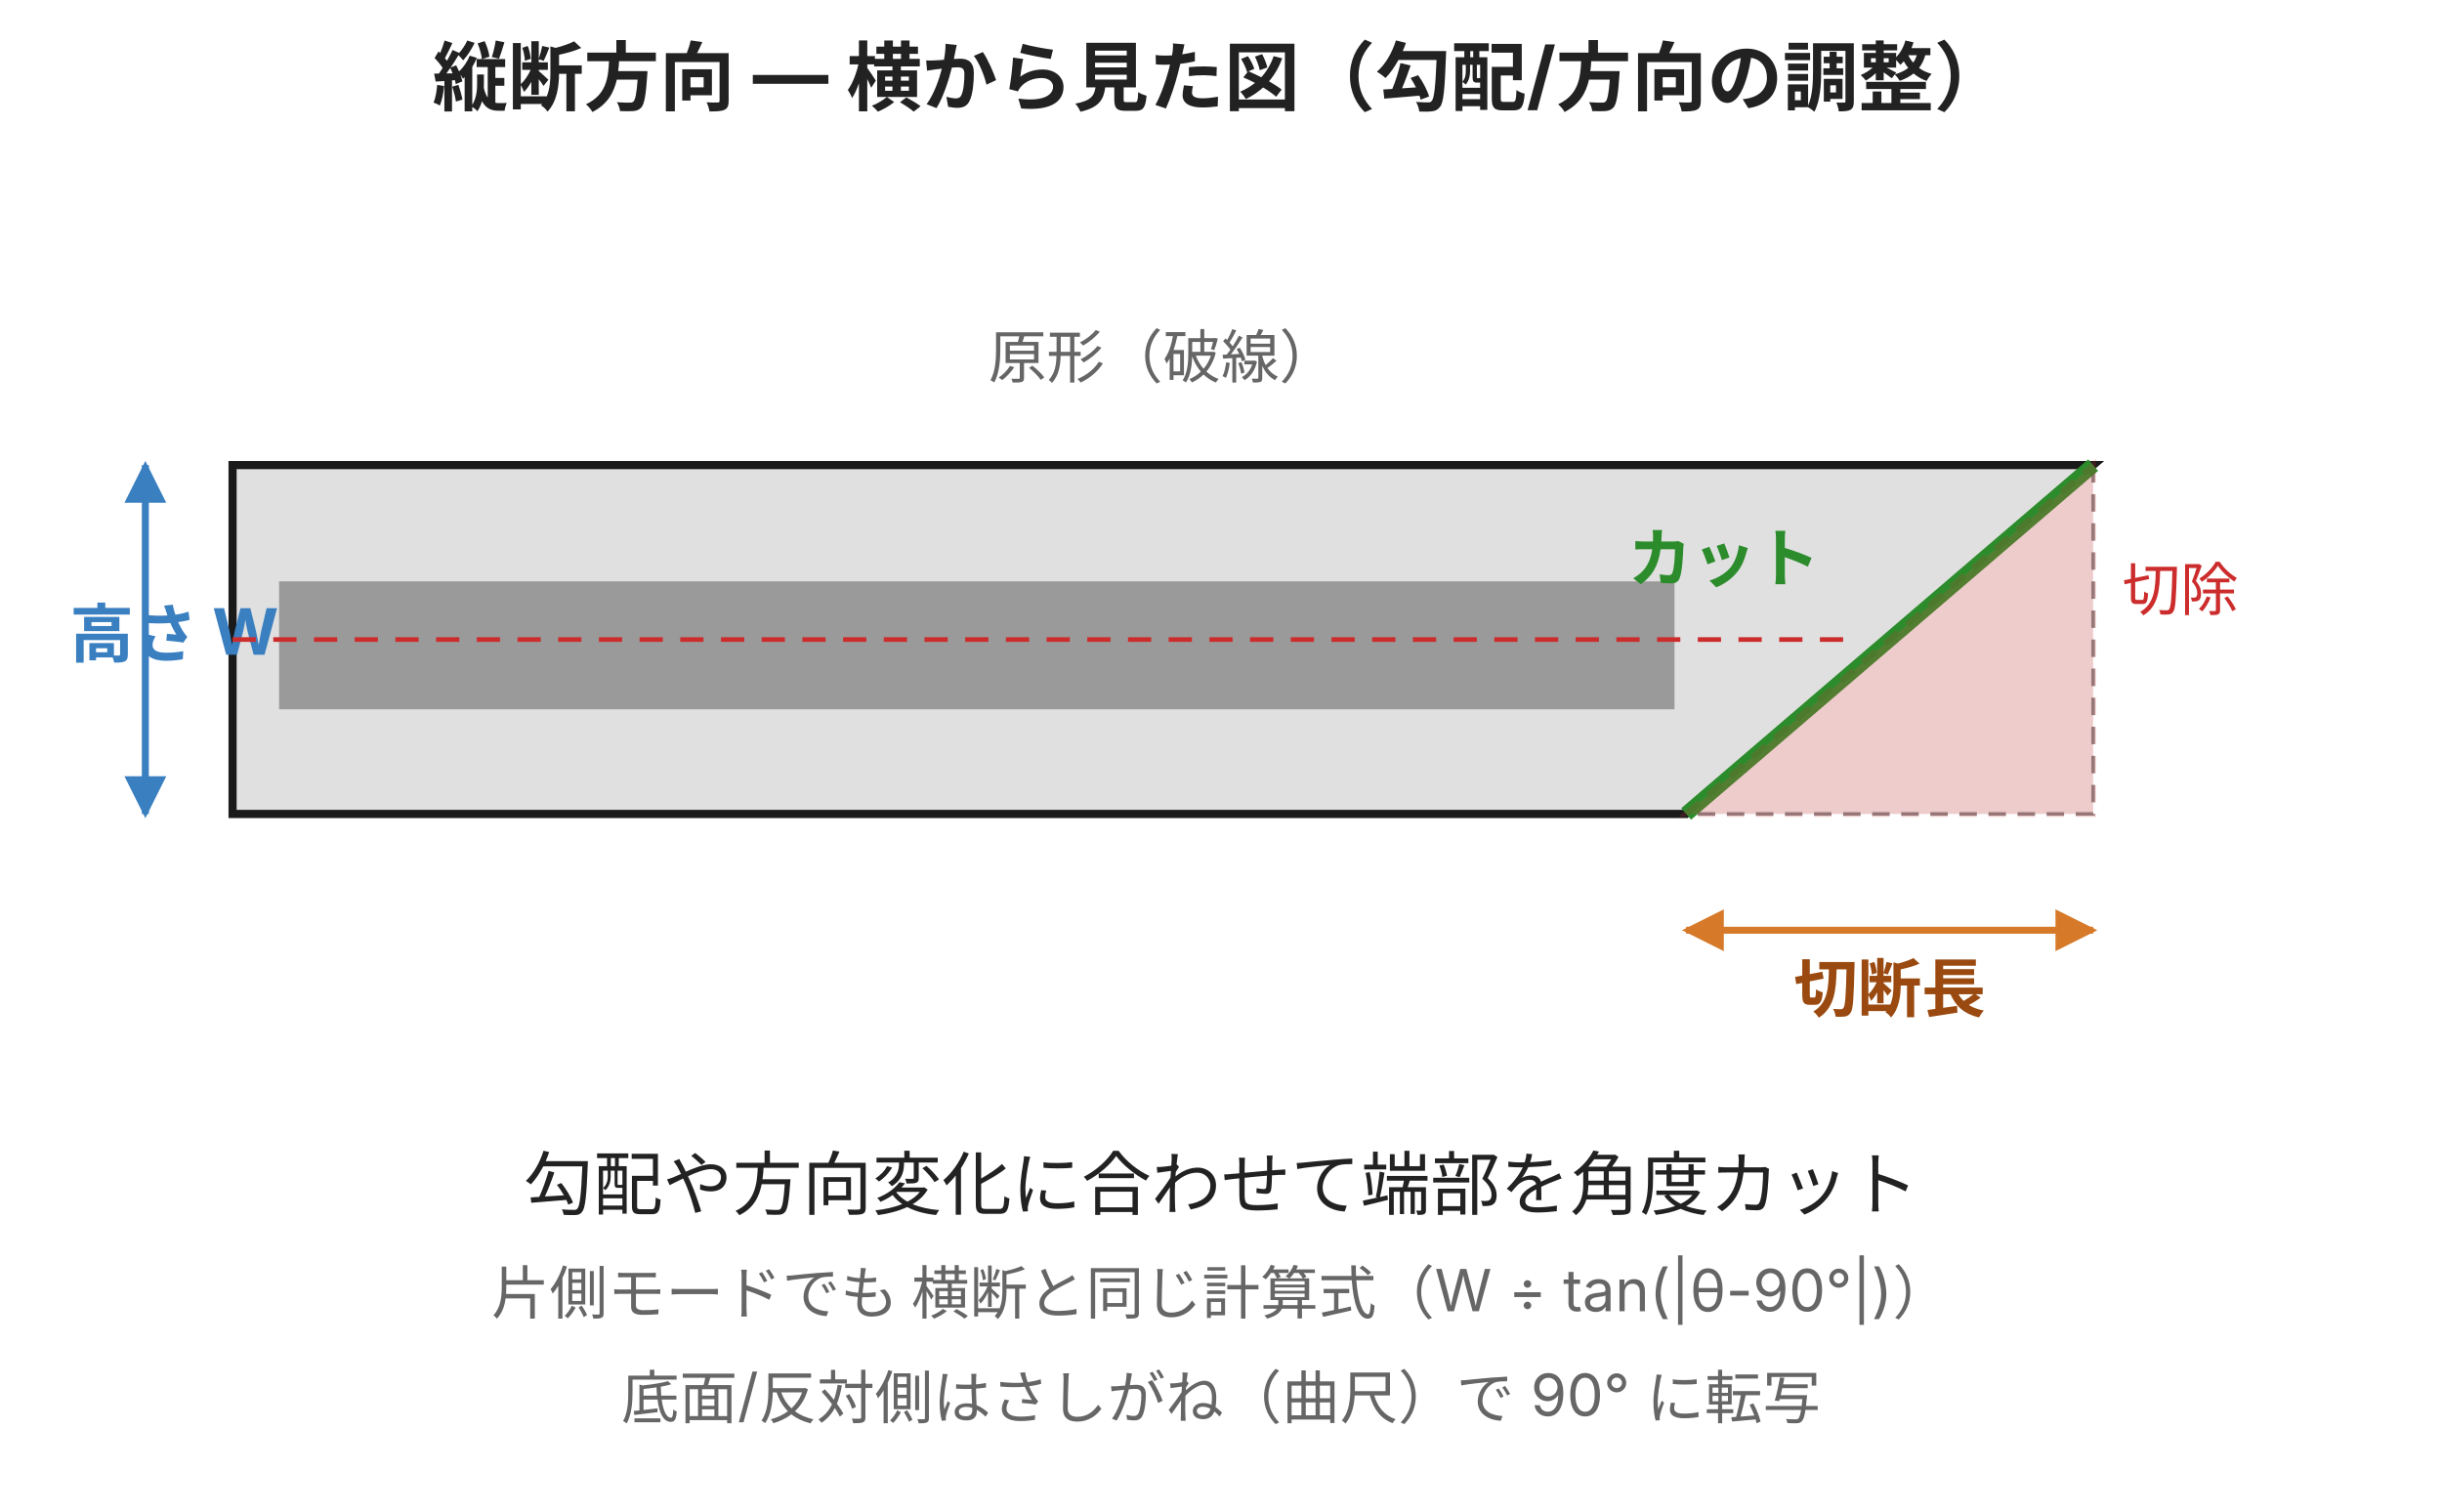
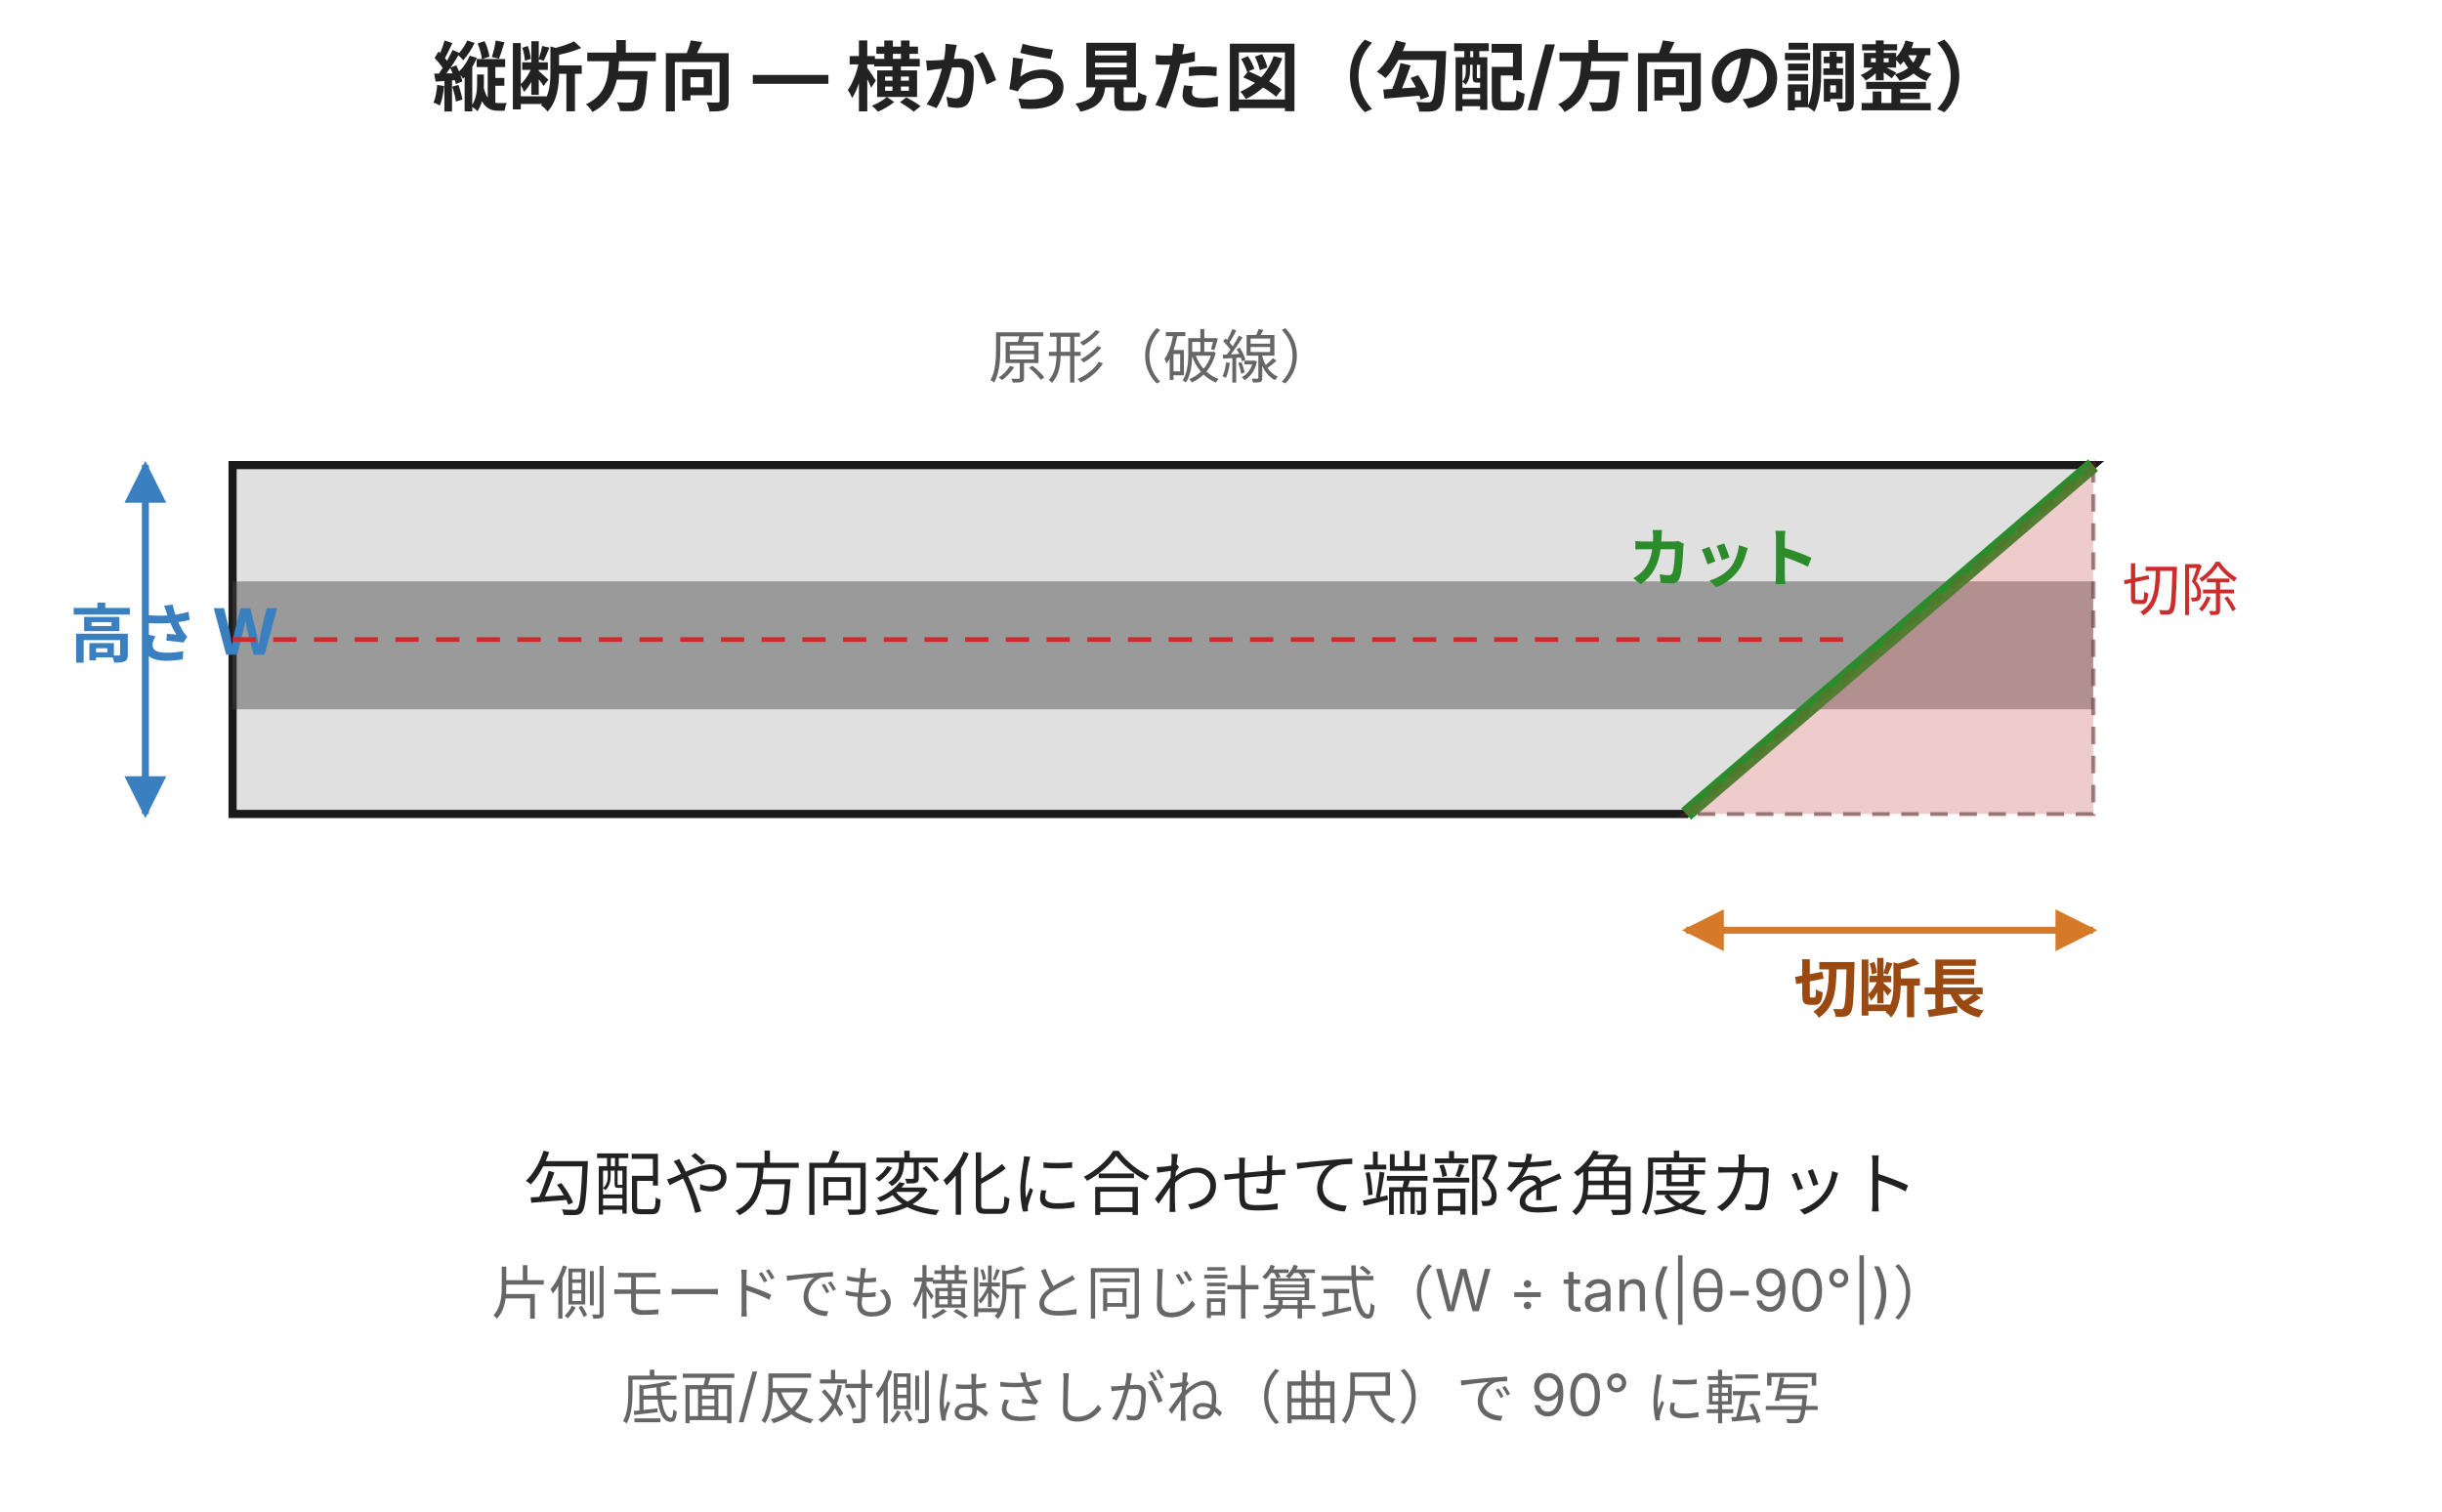
<svg xmlns="http://www.w3.org/2000/svg" viewBox="0 0 420 260" font-family="-apple-system, 'Hiragino Kaku Gothic ProN', 'Noto Sans JP', sans-serif" font-size="11">
  <defs>
    <marker id="ar2" viewBox="0 0 10 10" refX="9" refY="5" markerWidth="6" markerHeight="6" orient="auto-start-reverse">
      <path d="M0,0 L10,5 L0,10 z" fill="#d67a2a" />
    </marker>
    <marker id="ab2" viewBox="0 0 10 10" refX="9" refY="5" markerWidth="6" markerHeight="6" orient="auto-start-reverse">
      <path d="M0,0 L10,5 L0,10 z" fill="#3a7fc0" />
    </marker>
  </defs>
  <text x="210" y="18" text-anchor="middle" font-weight="700" font-size="13" fill="#222">縦断方向 — 横から見た図（勾配/方向の調整）</text>
  <polygon points="40,80 360,80 360,140 40,140" fill="#eee" stroke="#888" stroke-width="0.6" stroke-dasharray="3,2" />
  <polygon points="40,80 360,80 290,140 40,140" fill="#e0e0e0" stroke="#1a1a1a" stroke-width="1.4" />
-   <rect x="48" y="100" width="240" height="22" fill="#444" opacity="0.45" />
+   <rect x="40" y="100" width="320" height="22" fill="#444" opacity="0.45" />
  <line x1="360" y1="80" x2="290" y2="140" stroke="#2c8c2c" stroke-width="2.6" />
  <polygon points="360,80 360,140 290,140" fill="#ef4444" opacity="0.2" stroke="#cc2c2c" stroke-width="1" stroke-dasharray="3,2" />
  <line x1="290" y1="160" x2="360" y2="160" stroke="#d67a2a" stroke-width="1.2" marker-start="url(#ar2)" marker-end="url(#ar2)" />
  <text x="325" y="174" text-anchor="middle" fill="#9a4a10" font-weight="700" font-size="11">切断長</text>
  <line x1="25" y1="80" x2="25" y2="140" stroke="#3a7fc0" stroke-width="1.2" marker-start="url(#ab2)" marker-end="url(#ab2)" />
  <text x="12" y="113" fill="#3a7fc0" font-weight="700" font-size="11">高さ W</text>
  <line x1="40" y1="110" x2="320" y2="110" stroke="#cc2c2c" stroke-width="0.8" stroke-dasharray="4,3" />
  <text x="200" y="65" text-anchor="middle" fill="#666" font-size="10">原形（破線）</text>
  <text x="375" y="105" text-anchor="middle" fill="#cc2c2c" font-size="10">切除</text>
  <text x="280" y="100" fill="#2c8c2c" font-weight="700" font-size="11">カット</text>
  <text x="210" y="208" text-anchor="middle" fill="#222" font-size="12">勾配や方向変化に合わせて端部を角度カット</text>
  <text x="210" y="226" text-anchor="middle" fill="#666" font-size="10">片側モードでも 横断と同じ計算式（W ÷ tan(|θ-90°|)）</text>
  <text x="210" y="244" text-anchor="middle" fill="#666" font-size="10">底面/反対側はさしがね（曲尺）で 90° に転写</text>
</svg>
